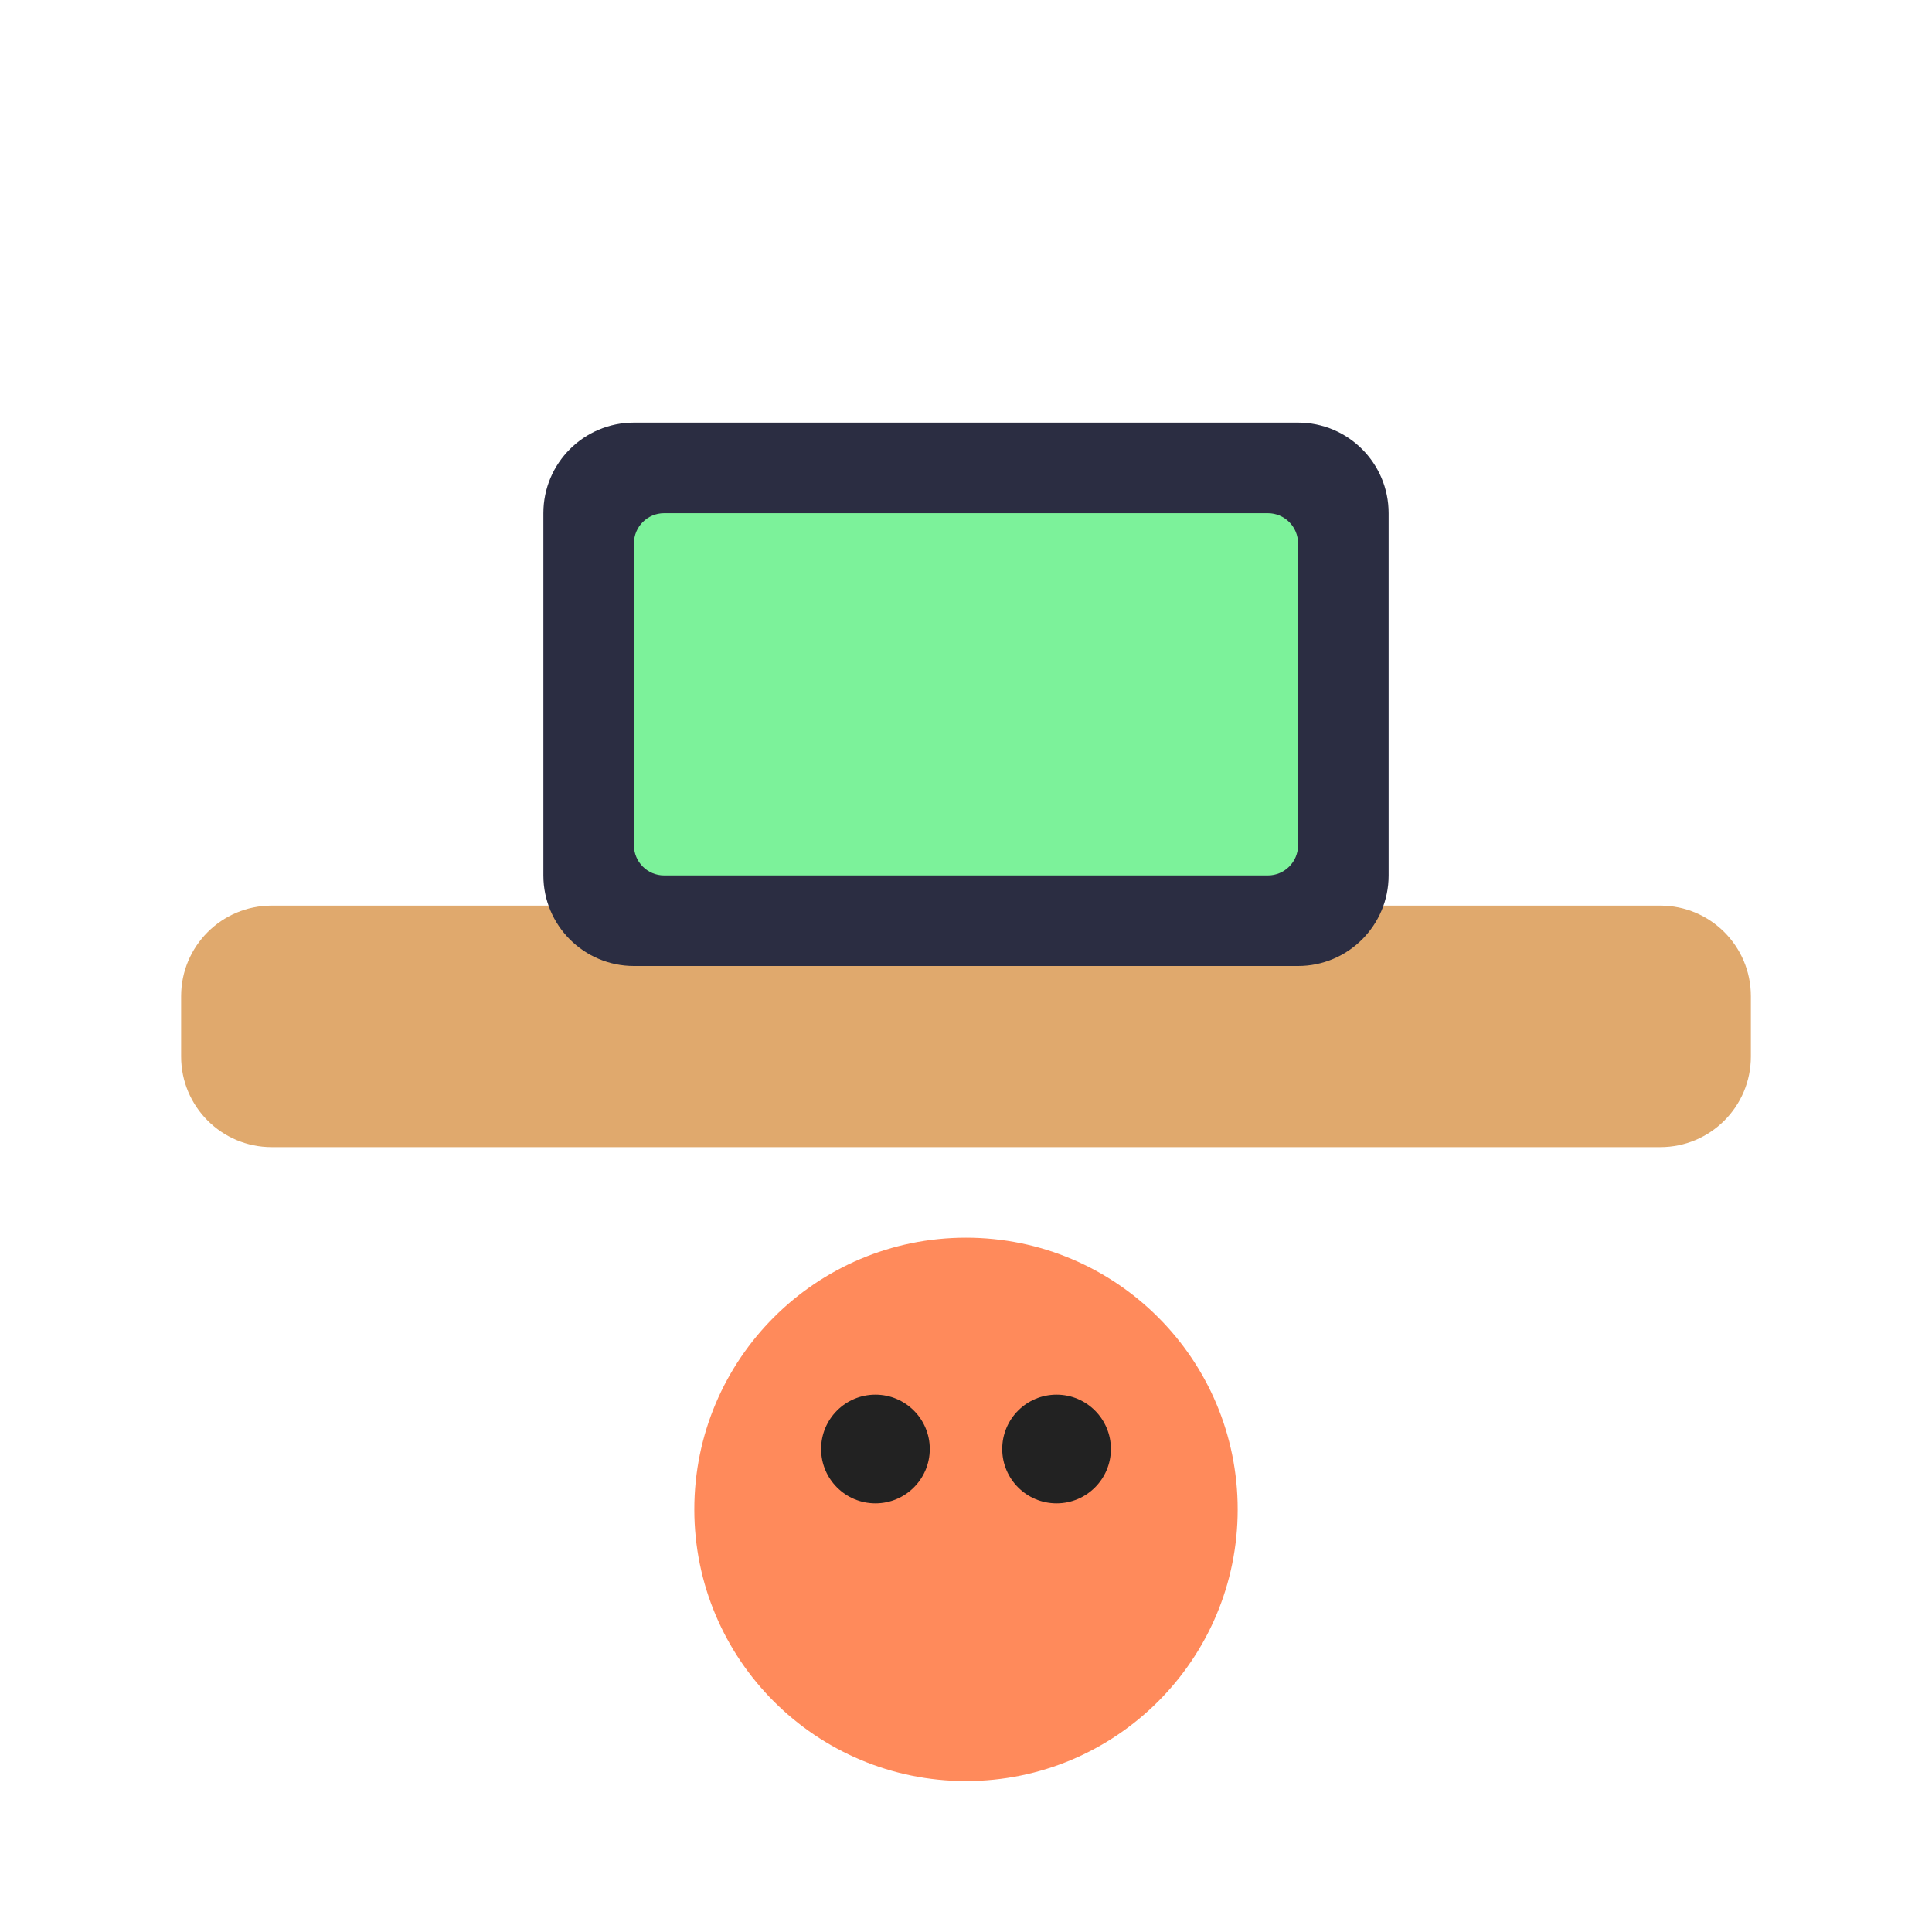
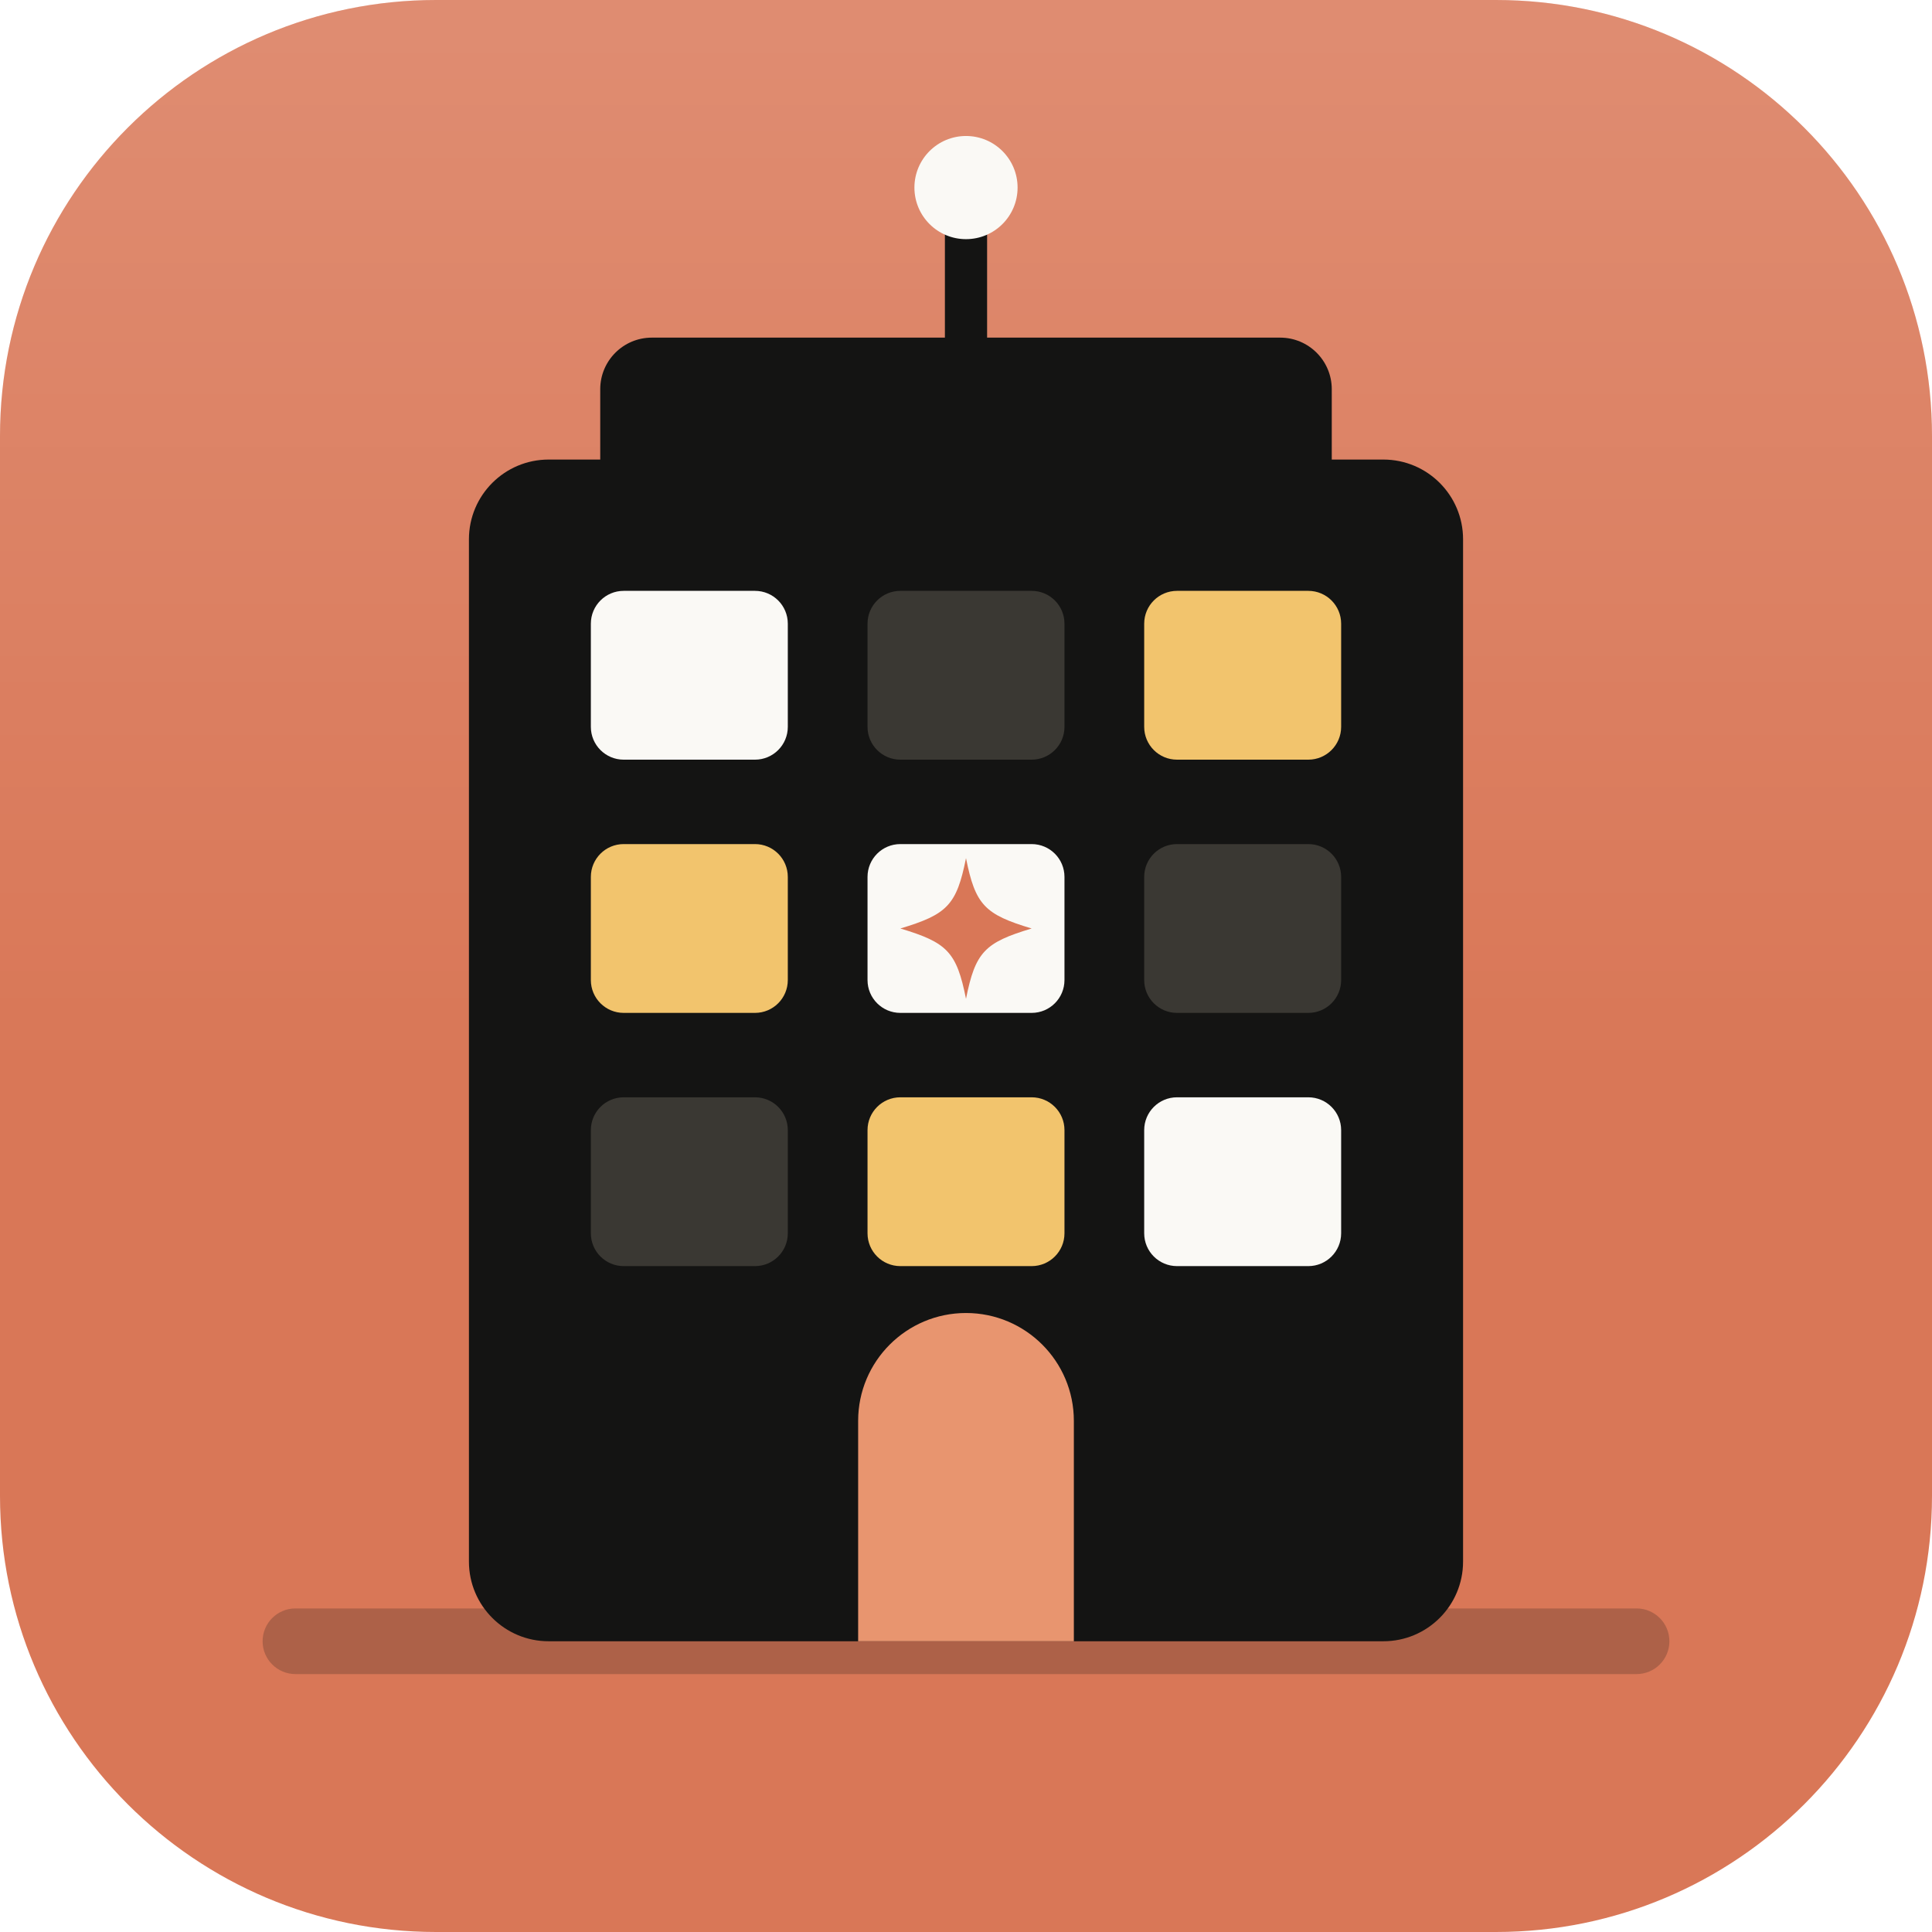
- <svg xmlns="http://www.w3.org/2000/svg" viewBox="0 0 64 64">
-   <rect x="6" y="30" width="52" height="8" rx="3" fill="#e0a96d" />
-   <rect x="18" y="14" width="28" height="18" rx="3" fill="#2b2d42" />
-   <rect x="21" y="17" width="22" height="12" rx="1" fill="#7cf29a" />
-   <circle cx="32" cy="50" r="9" fill="#ff8a5b" />
-   <circle cx="29" cy="48" r="1.8" fill="#222" />
-   <circle cx="35" cy="48" r="1.8" fill="#222" />
+ <svg xmlns="http://www.w3.org/2000/svg" viewBox="100 100 824 824" role="img" aria-label="Agent Office">
+   <defs>
+     <linearGradient id="sheen" x1="0" y1="0" x2="0" y2="1">
+       <stop offset="0" stop-color="#FFFFFF" stop-opacity="0.16" />
+       <stop offset="0.55" stop-color="#FFFFFF" stop-opacity="0" />
+     </linearGradient>
+   </defs>
+   <rect x="100" y="100" width="824" height="824" rx="186" fill="#D97757" />
+   <rect x="100" y="100" width="824" height="824" rx="186" fill="url(#sheen)" />
+   <rect x="212" y="786" width="600" height="28" rx="14" fill="#141413" opacity="0.22" />
+   <rect x="503" y="188" width="18" height="78" rx="9" fill="#141413" />
+   <circle cx="512" cy="180" r="22" fill="#FAF9F5" />
+   <rect x="356" y="244" width="312" height="80" rx="22" fill="#141413" />
+   <rect x="300" y="296" width="424" height="504" rx="34" fill="#141413" />
+   <rect x="352" y="352" width="84" height="72" rx="14" fill="#FAF9F5" />
+   <rect x="470" y="352" width="84" height="72" rx="14" fill="#3A3833" />
+   <rect x="588" y="352" width="84" height="72" rx="14" fill="#F2C46D" />
+   <rect x="352" y="460" width="84" height="72" rx="14" fill="#F2C46D" />
+   <rect x="470" y="460" width="84" height="72" rx="14" fill="#FAF9F5" />
+   <rect x="588" y="460" width="84" height="72" rx="14" fill="#3A3833" />
+   <rect x="352" y="568" width="84" height="72" rx="14" fill="#3A3833" />
+   <rect x="470" y="568" width="84" height="72" rx="14" fill="#F2C46D" />
+   <rect x="588" y="568" width="84" height="72" rx="14" fill="#FAF9F5" />
+   <path d="M512 466 C516 486 520 490 540 496 C520 502 516 506 512 526 C508 506 504 502 484 496 C504 490 508 486 512 466 Z" fill="#D97757" />
+   <path d="M466 800 V706 a46 46 0 0 1 92 0 V800 Z" fill="#E8956F" />
</svg>
